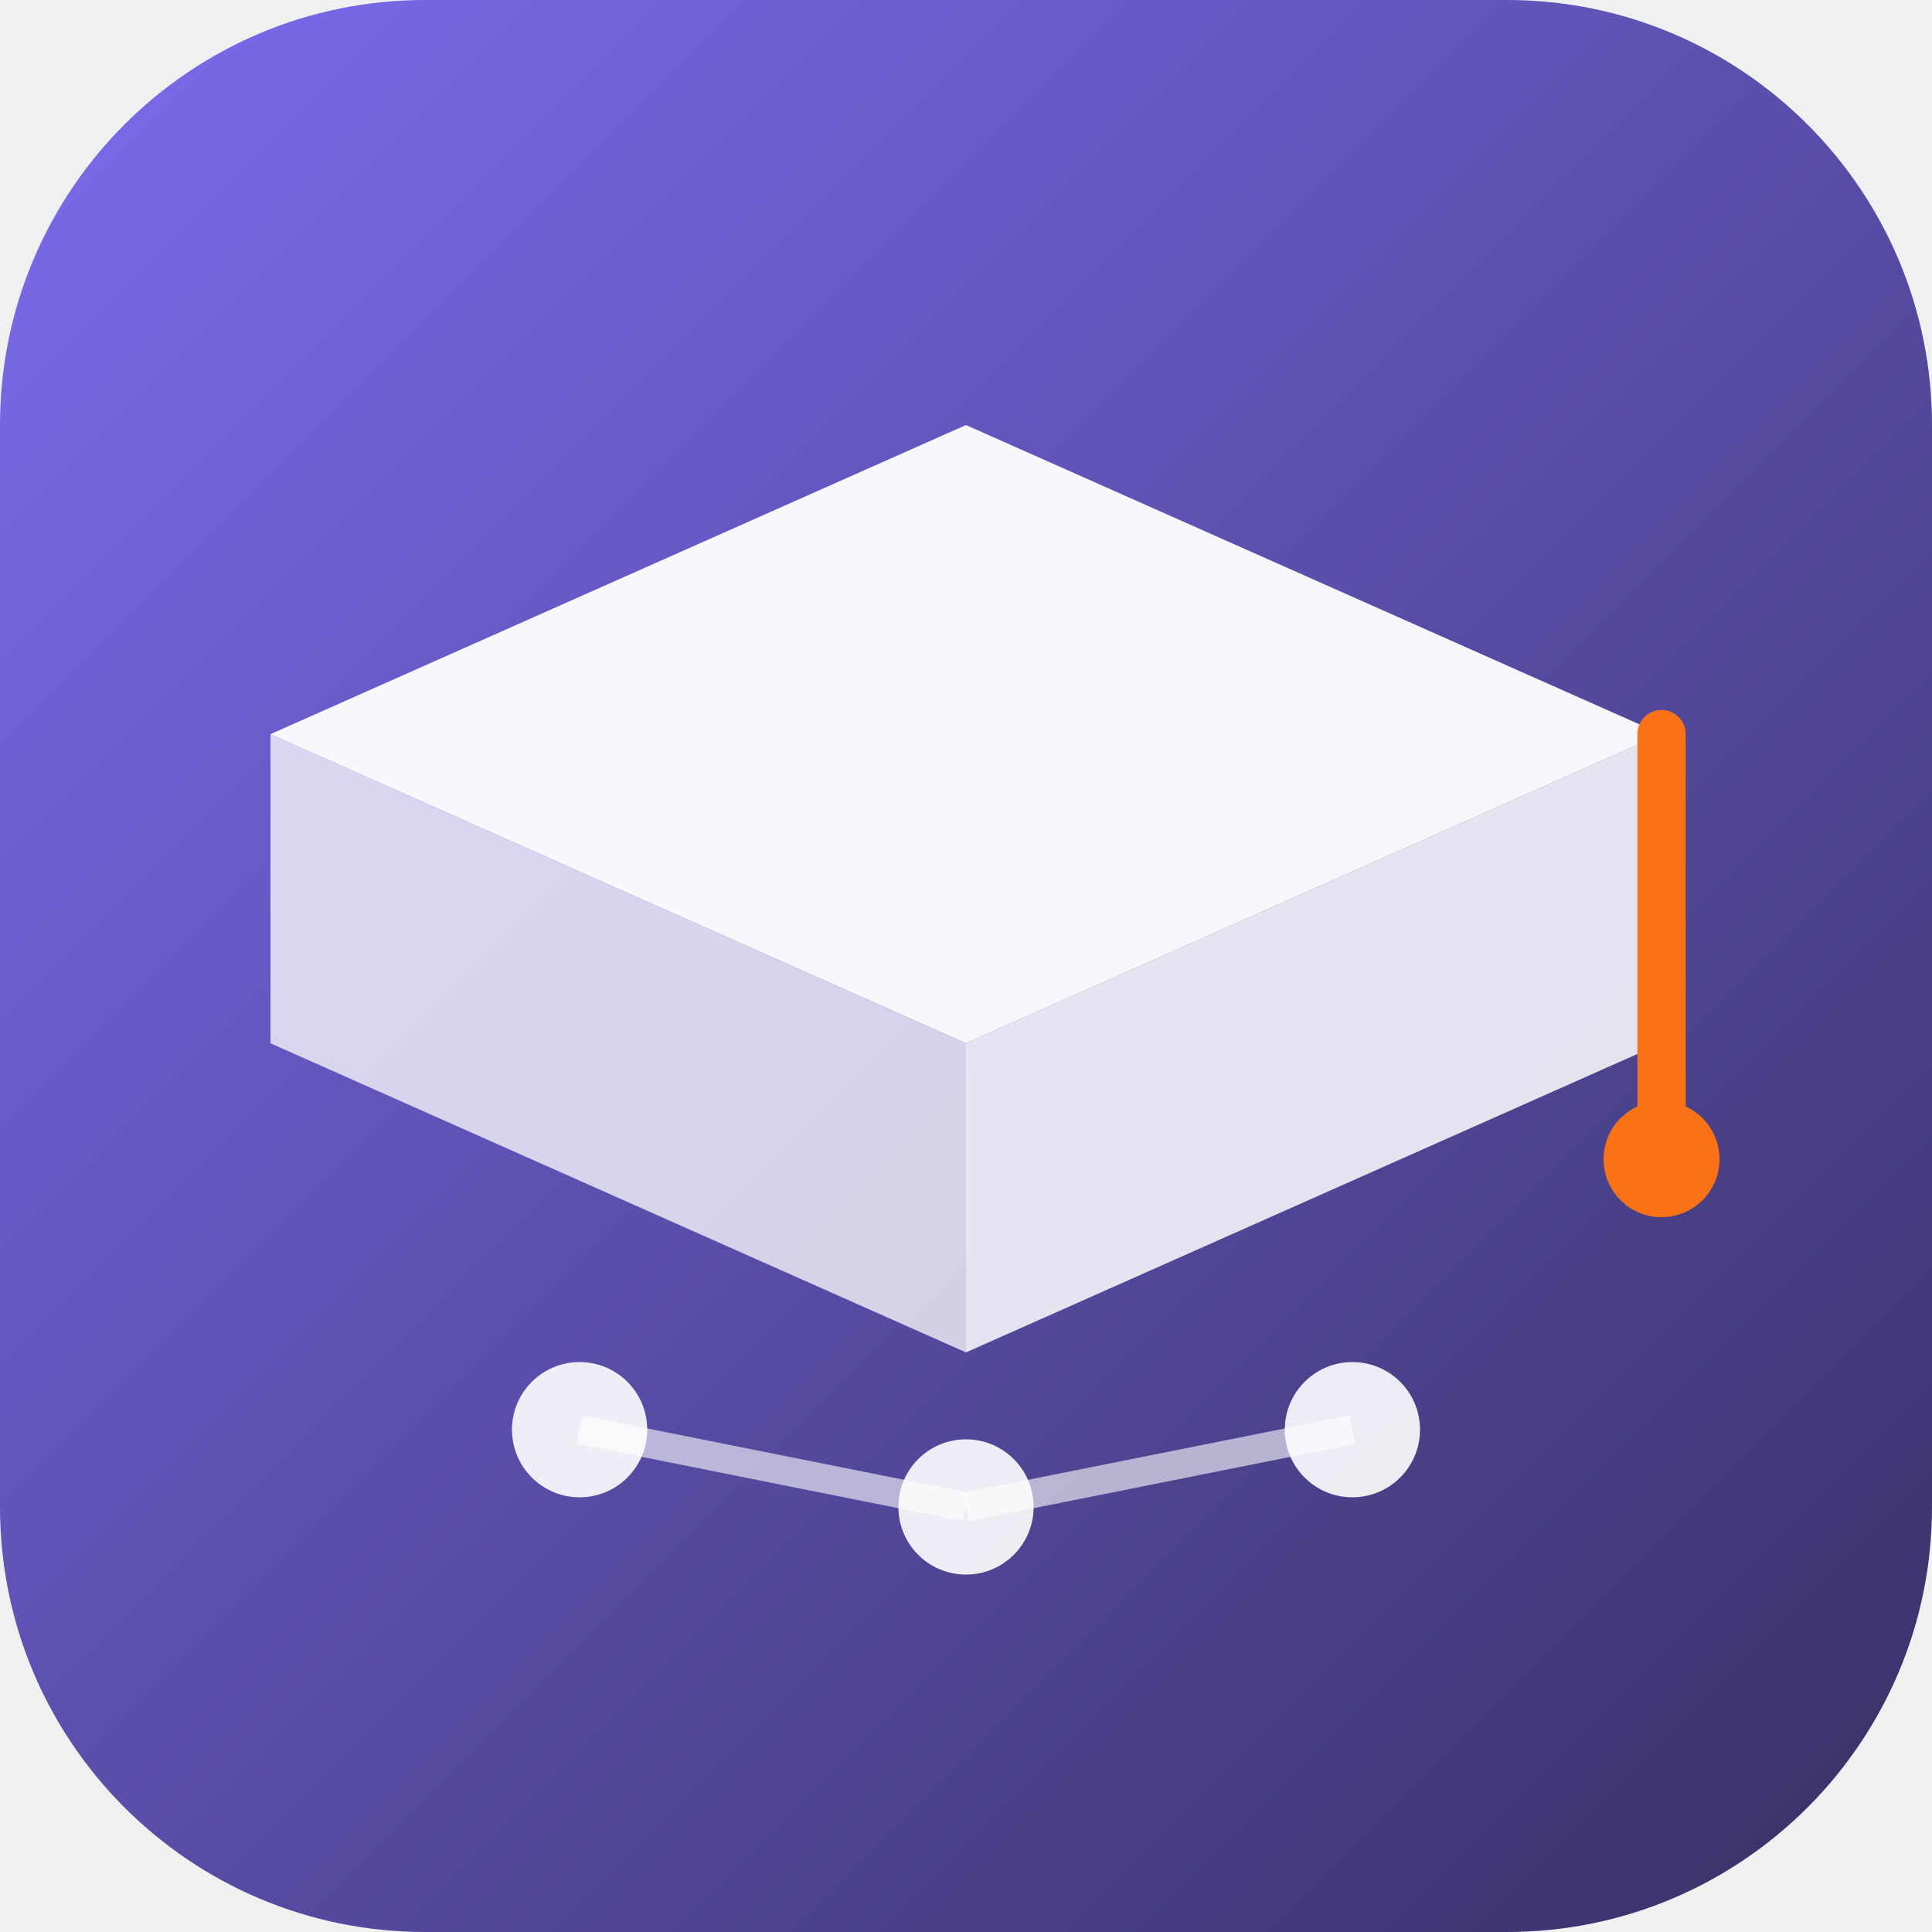
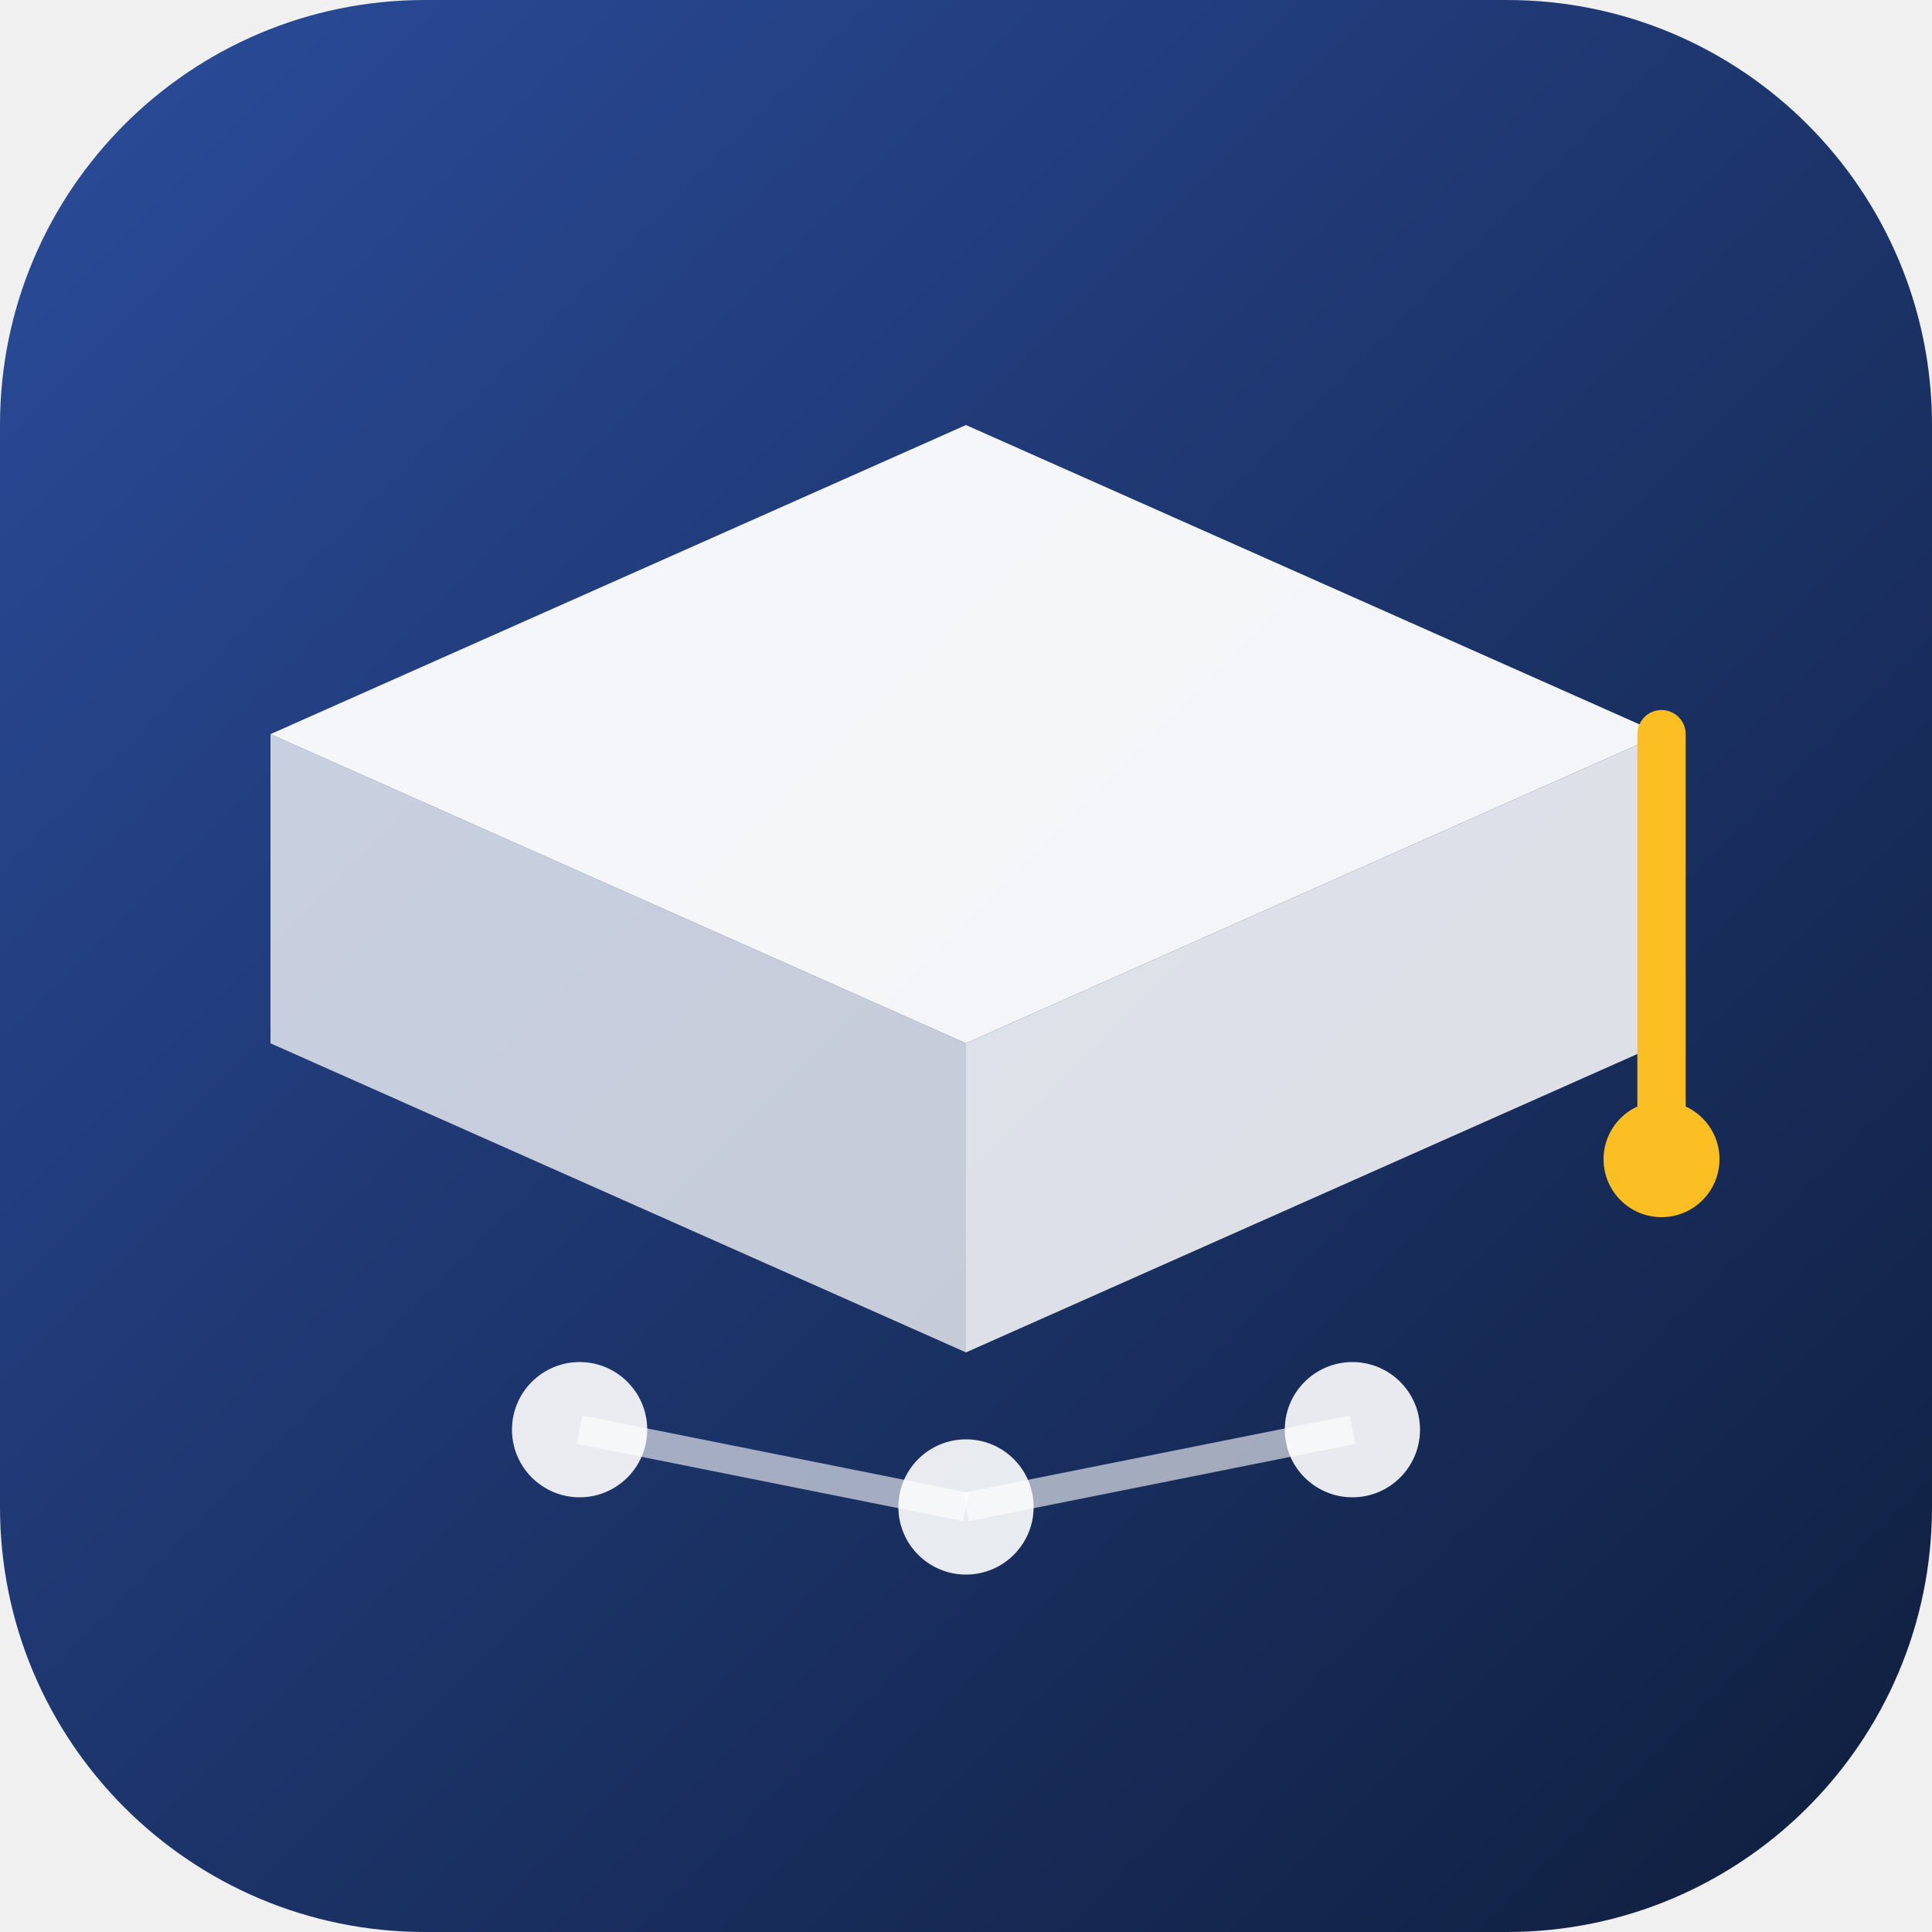
<svg xmlns="http://www.w3.org/2000/svg" viewBox="0 0 100 100">
  <defs>
    <linearGradient id="bg" x1="0%" y1="0%" x2="100%" y2="100%">
-       <stop offset="0%" style="stop-color:#7C6CF0" />
-       <stop offset="100%" style="stop-color:#373063" />
+       <stop offset="0%" style="stop-color:#2B4C9B" />
+       <stop offset="100%" style="stop-color:#0F1E3D" />
    </linearGradient>
  </defs>
  <rect width="100" height="100" rx="22" fill="url(#bg)" />
  <polygon points="50,22 14,38 50,54 86,38" fill="white" opacity="0.95" />
  <polygon points="50,54 50,70 14,54 14,38 50,54" fill="white" opacity="0.75" />
  <polygon points="50,54 50,70 86,54 86,38 50,54" fill="white" opacity="0.85" />
-   <line x1="86" y1="38" x2="86" y2="58" stroke="#F97316" stroke-width="2.5" stroke-linecap="round" />
-   <circle cx="86" cy="60" r="3" fill="#F97316" />
+   <line x1="86" y1="38" x2="86" y2="58" stroke="#FBBF24" stroke-width="2.5" stroke-linecap="round" />
+   <circle cx="86" cy="60" r="3" fill="#FBBF24" />
  <circle cx="30" cy="74" r="3.5" fill="white" opacity="0.9" />
  <circle cx="50" cy="78" r="3.5" fill="white" opacity="0.9" />
  <circle cx="70" cy="74" r="3.5" fill="white" opacity="0.9" />
  <line x1="30" y1="74" x2="50" y2="78" stroke="white" stroke-width="1.5" opacity="0.6" />
  <line x1="50" y1="78" x2="70" y2="74" stroke="white" stroke-width="1.5" opacity="0.6" />
</svg>
